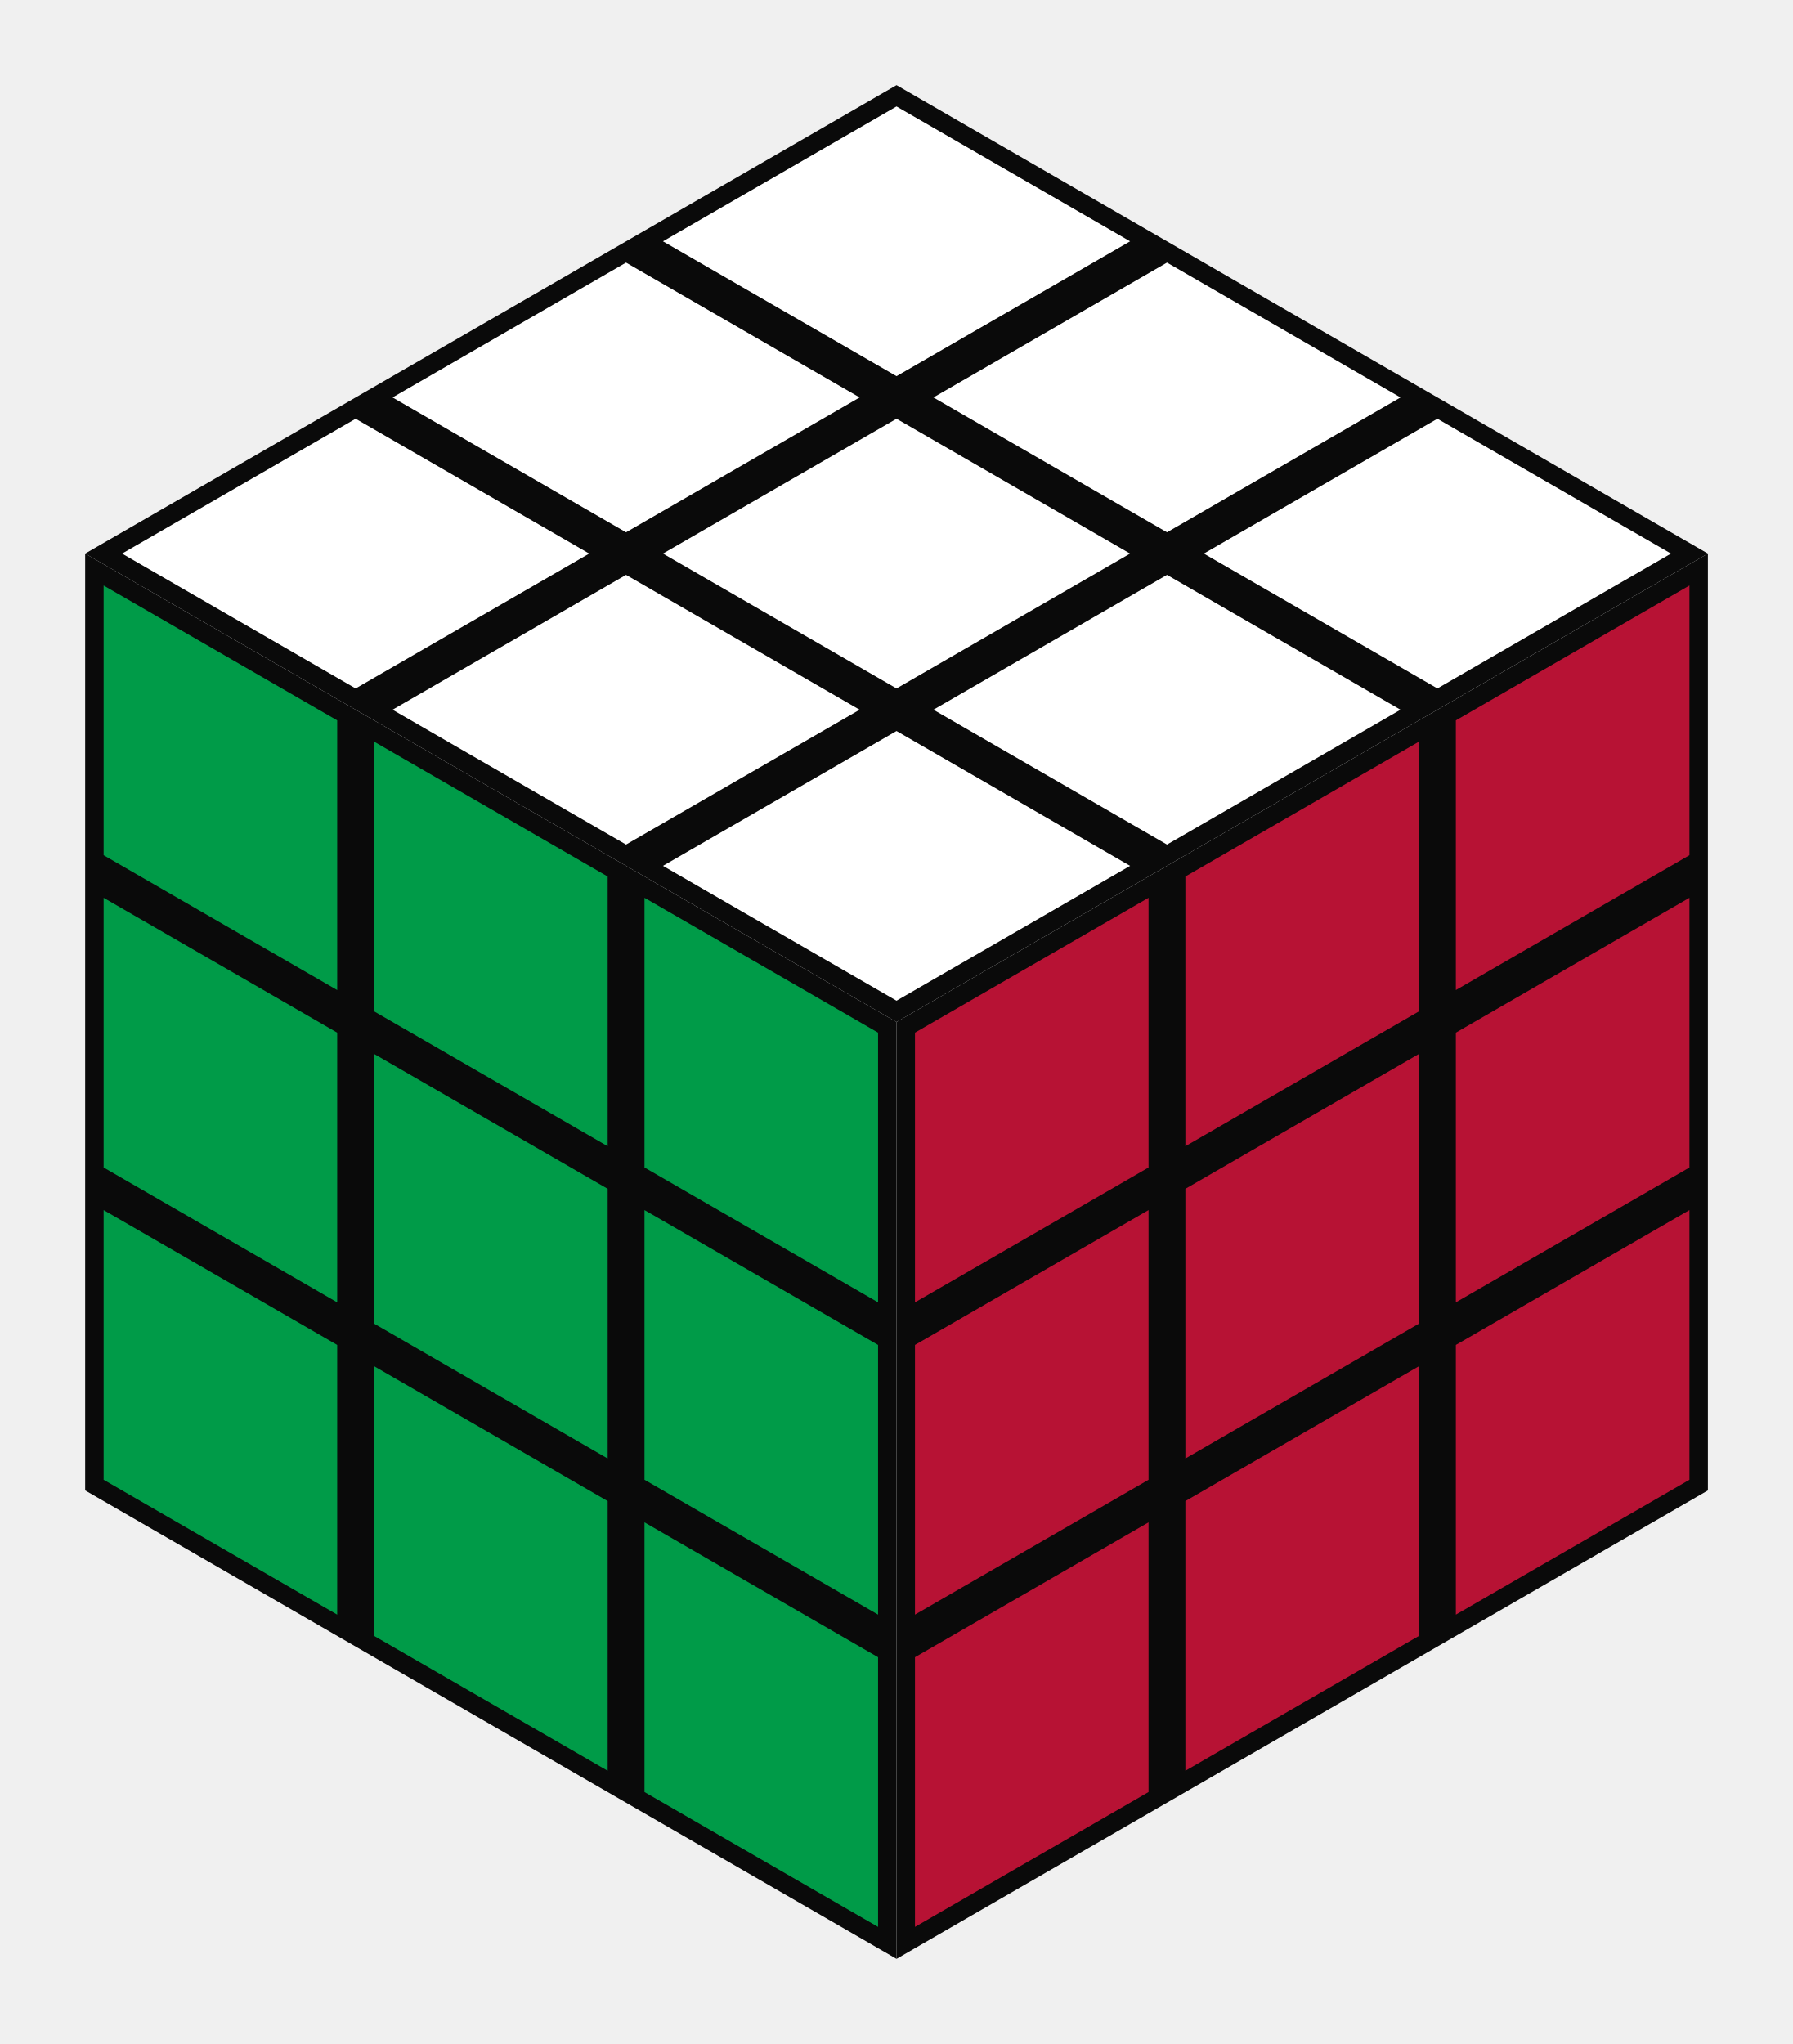
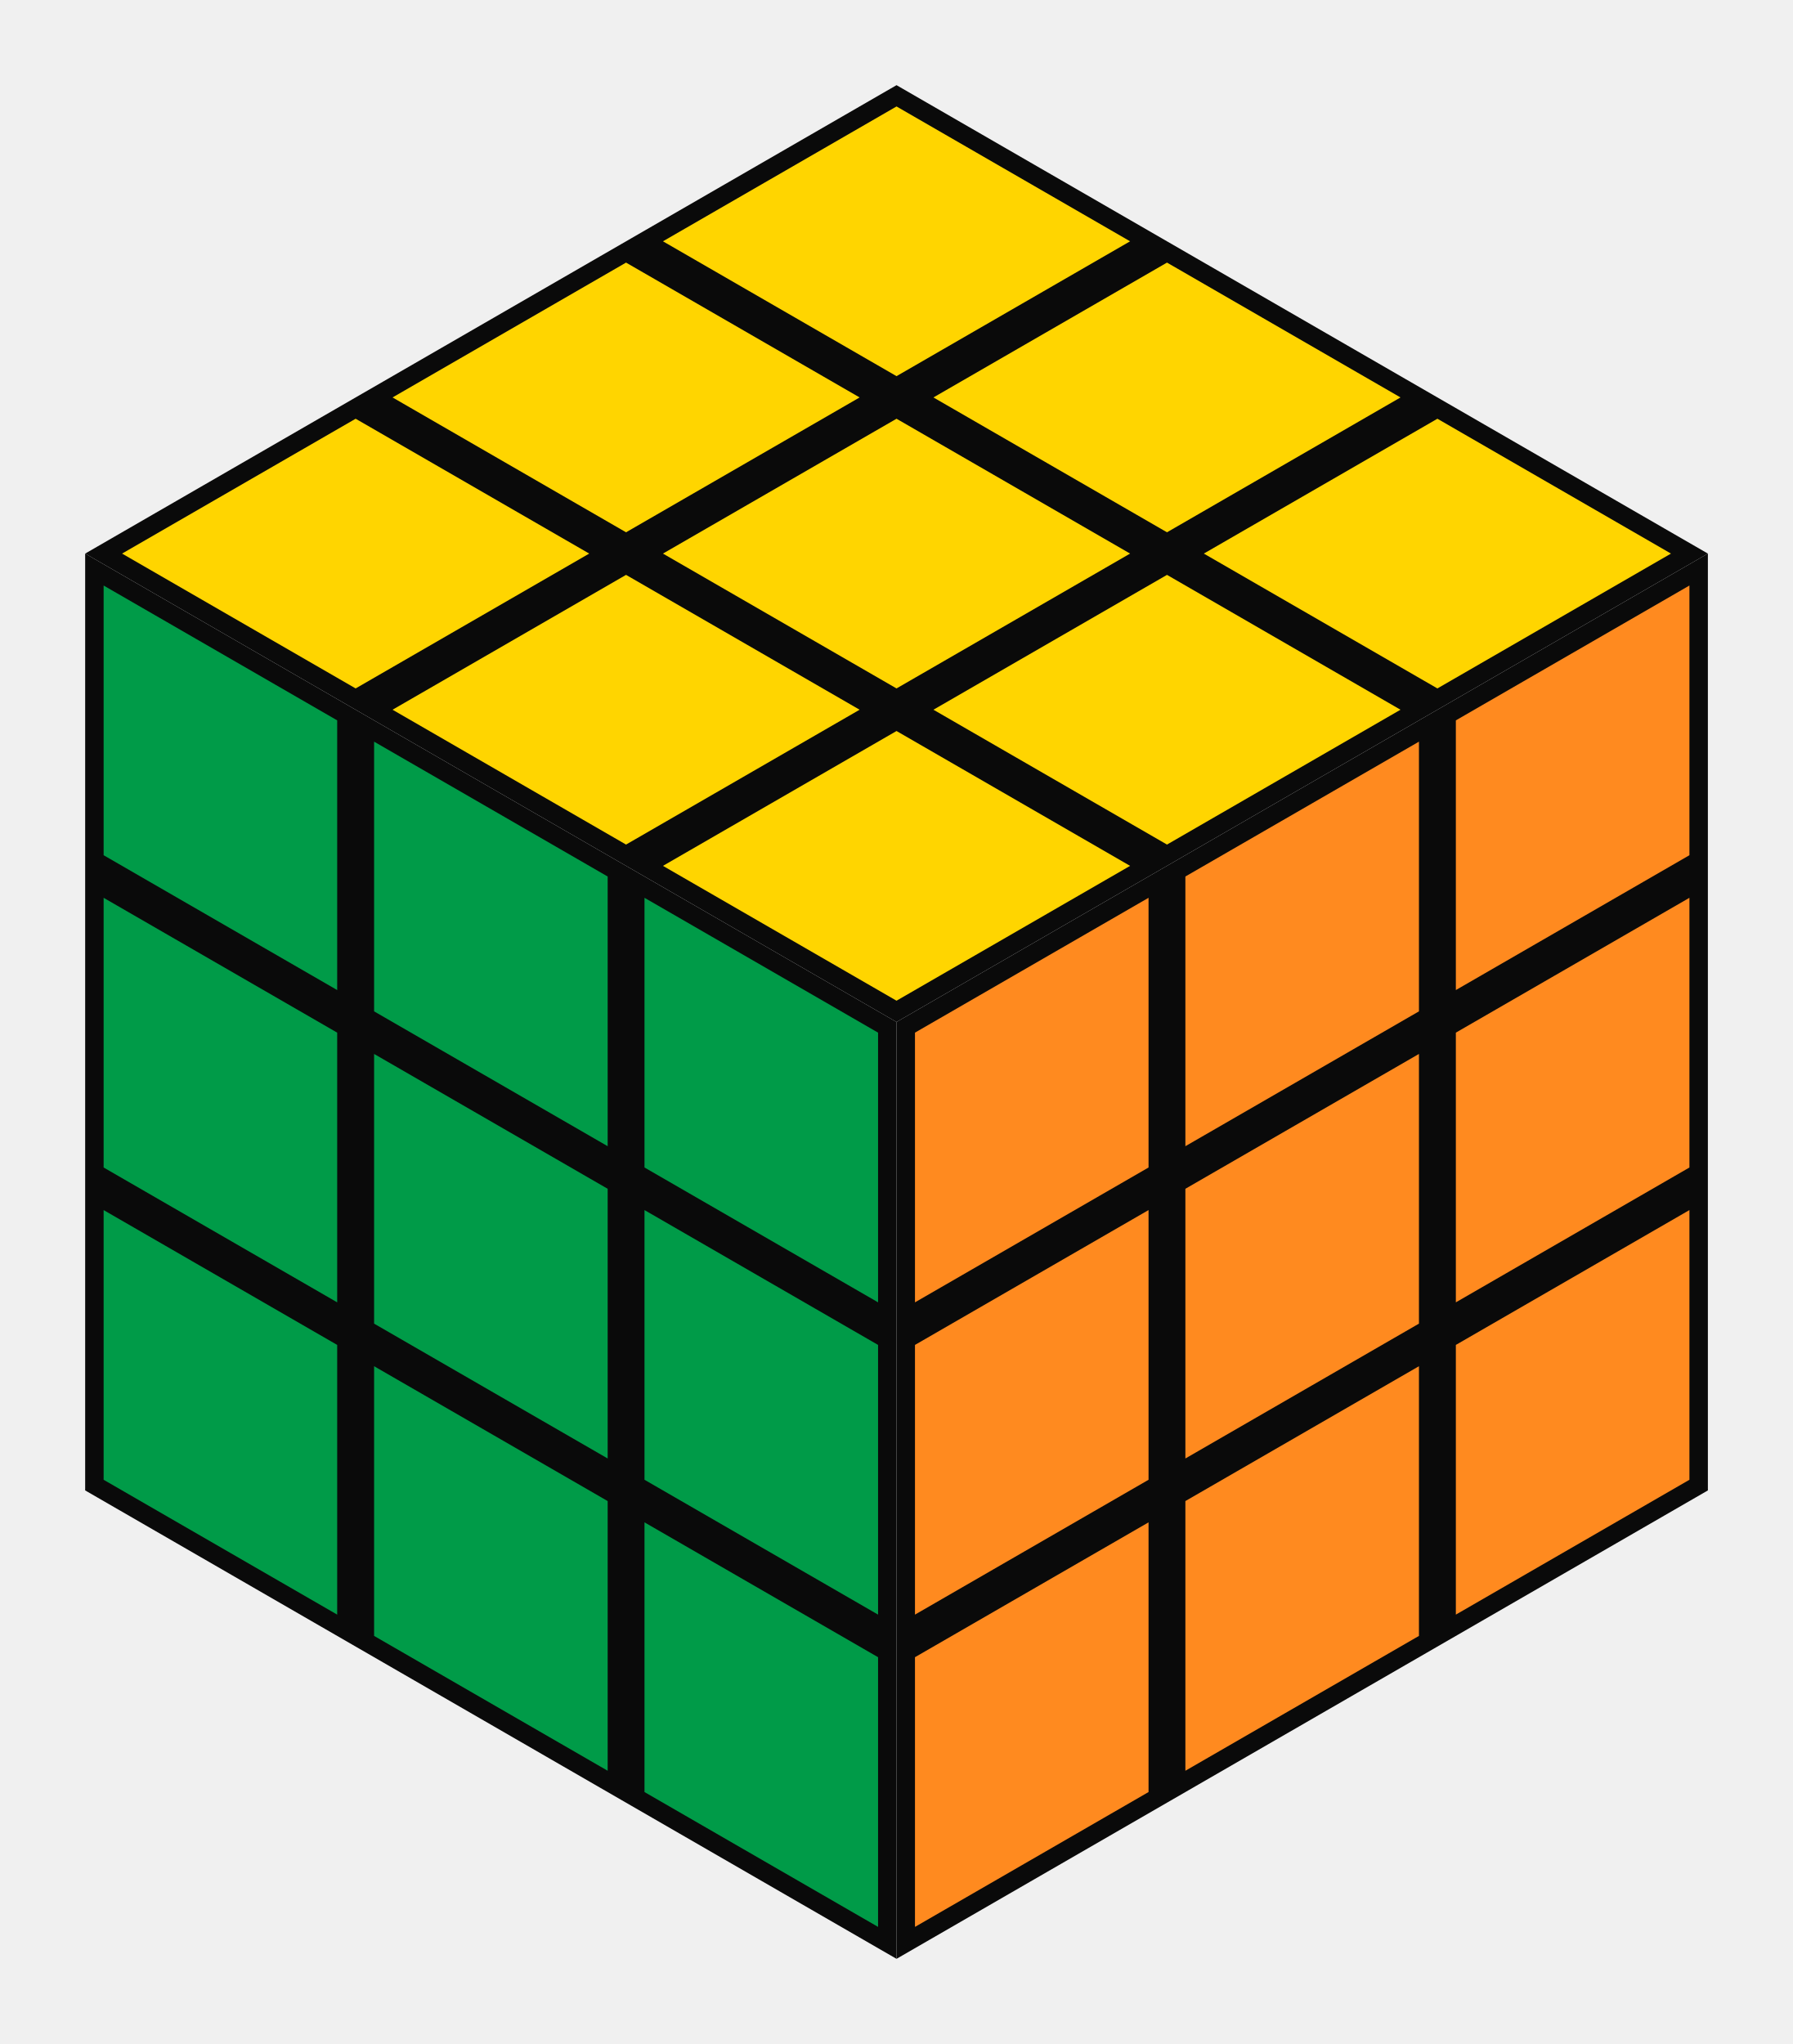
<svg xmlns="http://www.w3.org/2000/svg" width="252.63" height="288.00" viewBox="-126.32 -12.00 252.63 288.00" role="img" aria-label="Cubo de Rubik resuelto en perspectiva isométrica">
  <polygon points="0.00,0.00 114.32,66.00 0.00,132.00 -114.32,66.00" fill="#0a0a0a" />
-   <polygon points="0.00,3.00 32.91,22.00 0.00,41.00 -32.91,22.00" fill="#ffffff" />
-   <polygon points="-38.11,25.00 -5.20,44.00 -38.11,63.00 -71.01,44.00" fill="#ffffff" />
-   <polygon points="-76.21,47.00 -43.30,66.00 -76.21,85.00 -109.12,66.00" fill="#ffffff" />
-   <polygon points="38.11,25.00 71.01,44.00 38.11,63.00 5.20,44.00" fill="#ffffff" />
-   <polygon points="0.00,47.00 32.91,66.00 0.00,85.00 -32.91,66.00" fill="#ffffff" />
-   <polygon points="-38.11,69.00 -5.20,88.00 -38.11,107.00 -71.01,88.00" fill="#ffffff" />
-   <polygon points="76.21,47.00 109.12,66.00 76.21,85.00 43.30,66.00" fill="#ffffff" />
-   <polygon points="38.11,69.00 71.01,88.00 38.11,107.00 5.20,88.00" fill="#ffffff" />
-   <polygon points="0.00,91.00 32.91,110.00 0.00,129.00 -32.91,110.00" fill="#ffffff" />
+   <polygon points="0.00,3.00 32.91,22.00 0.00,41.00 -32.91,22.00" fill="#ffd500" />
+   <polygon points="-38.11,25.00 -5.20,44.00 -38.11,63.00 -71.01,44.00" fill="#ffd500" />
+   <polygon points="-76.21,47.00 -43.30,66.00 -76.21,85.00 -109.12,66.00" fill="#ffd500" />
+   <polygon points="38.11,25.00 71.01,44.00 38.11,63.00 5.20,44.00" fill="#ffd500" />
+   <polygon points="0.00,47.00 32.91,66.00 0.00,85.00 -32.91,66.00" fill="#ffd500" />
+   <polygon points="-38.11,69.00 -5.20,88.00 -38.11,107.00 -71.01,88.00" fill="#ffd500" />
+   <polygon points="76.21,47.00 109.12,66.00 76.21,85.00 43.30,66.00" fill="#ffd500" />
+   <polygon points="38.11,69.00 71.01,88.00 38.11,107.00 5.20,88.00" fill="#ffd500" />
+   <polygon points="0.00,91.00 32.91,110.00 0.00,129.00 -32.91,110.00" fill="#ffd500" />
  <polygon points="-114.32,66.00 0.00,132.00 0.00,264.00 -114.32,198.00" fill="#0a0a0a" />
  <polygon points="-111.72,70.50 -78.81,89.50 -78.81,127.50 -111.72,108.50" fill="#009b48" />
  <polygon points="-111.72,114.50 -78.81,133.50 -78.81,171.50 -111.72,152.50" fill="#009b48" />
  <polygon points="-111.72,158.50 -78.81,177.50 -78.81,215.50 -111.72,196.50" fill="#009b48" />
  <polygon points="-73.61,92.50 -40.70,111.50 -40.70,149.50 -73.61,130.50" fill="#009b48" />
  <polygon points="-73.61,136.50 -40.70,155.50 -40.70,193.50 -73.61,174.50" fill="#009b48" />
  <polygon points="-73.61,180.50 -40.70,199.50 -40.70,237.50 -73.61,218.50" fill="#009b48" />
  <polygon points="-35.51,114.50 -2.60,133.50 -2.60,171.50 -35.51,152.50" fill="#009b48" />
  <polygon points="-35.51,158.50 -2.60,177.50 -2.60,215.50 -35.51,196.50" fill="#009b48" />
  <polygon points="-35.51,202.50 -2.60,221.50 -2.60,259.50 -35.51,240.50" fill="#009b48" />
  <polygon points="114.32,66.00 0.00,132.00 0.00,264.00 114.32,198.00" fill="#0a0a0a" />
-   <polygon points="111.72,70.50 78.81,89.50 78.81,127.50 111.72,108.50" fill="#b71234" />
-   <polygon points="111.72,114.50 78.81,133.50 78.81,171.50 111.72,152.50" fill="#b71234" />
-   <polygon points="111.72,158.50 78.81,177.50 78.81,215.50 111.72,196.50" fill="#b71234" />
-   <polygon points="73.61,92.50 40.70,111.50 40.70,149.50 73.61,130.50" fill="#b71234" />
-   <polygon points="73.61,136.50 40.70,155.50 40.70,193.50 73.61,174.50" fill="#b71234" />
-   <polygon points="73.61,180.50 40.70,199.50 40.70,237.50 73.61,218.50" fill="#b71234" />
-   <polygon points="35.51,114.50 2.60,133.50 2.60,171.50 35.51,152.50" fill="#b71234" />
-   <polygon points="35.51,158.50 2.60,177.50 2.60,215.50 35.51,196.50" fill="#b71234" />
-   <polygon points="35.51,202.50 2.60,221.50 2.60,259.50 35.51,240.50" fill="#b71234" />
+   <polygon points="111.72,70.50 78.81,89.50 78.81,127.50 111.72,108.50" fill="#ff8a1f" />
+   <polygon points="111.72,114.50 78.81,133.50 78.81,171.50 111.72,152.50" fill="#ff8a1f" />
+   <polygon points="111.72,158.50 78.81,177.50 78.81,215.50 111.72,196.50" fill="#ff8a1f" />
+   <polygon points="73.61,92.50 40.70,111.50 40.70,149.50 73.61,130.50" fill="#ff8a1f" />
+   <polygon points="73.61,136.50 40.70,155.50 40.70,193.50 73.61,174.50" fill="#ff8a1f" />
+   <polygon points="73.61,180.50 40.70,199.50 40.70,237.50 73.61,218.50" fill="#ff8a1f" />
+   <polygon points="35.51,114.50 2.60,133.50 2.60,171.50 35.51,152.50" fill="#ff8a1f" />
+   <polygon points="35.51,158.50 2.60,177.50 2.60,215.50 35.51,196.50" fill="#ff8a1f" />
+   <polygon points="35.51,202.50 2.60,221.50 2.60,259.50 35.51,240.50" fill="#ff8a1f" />
</svg>
